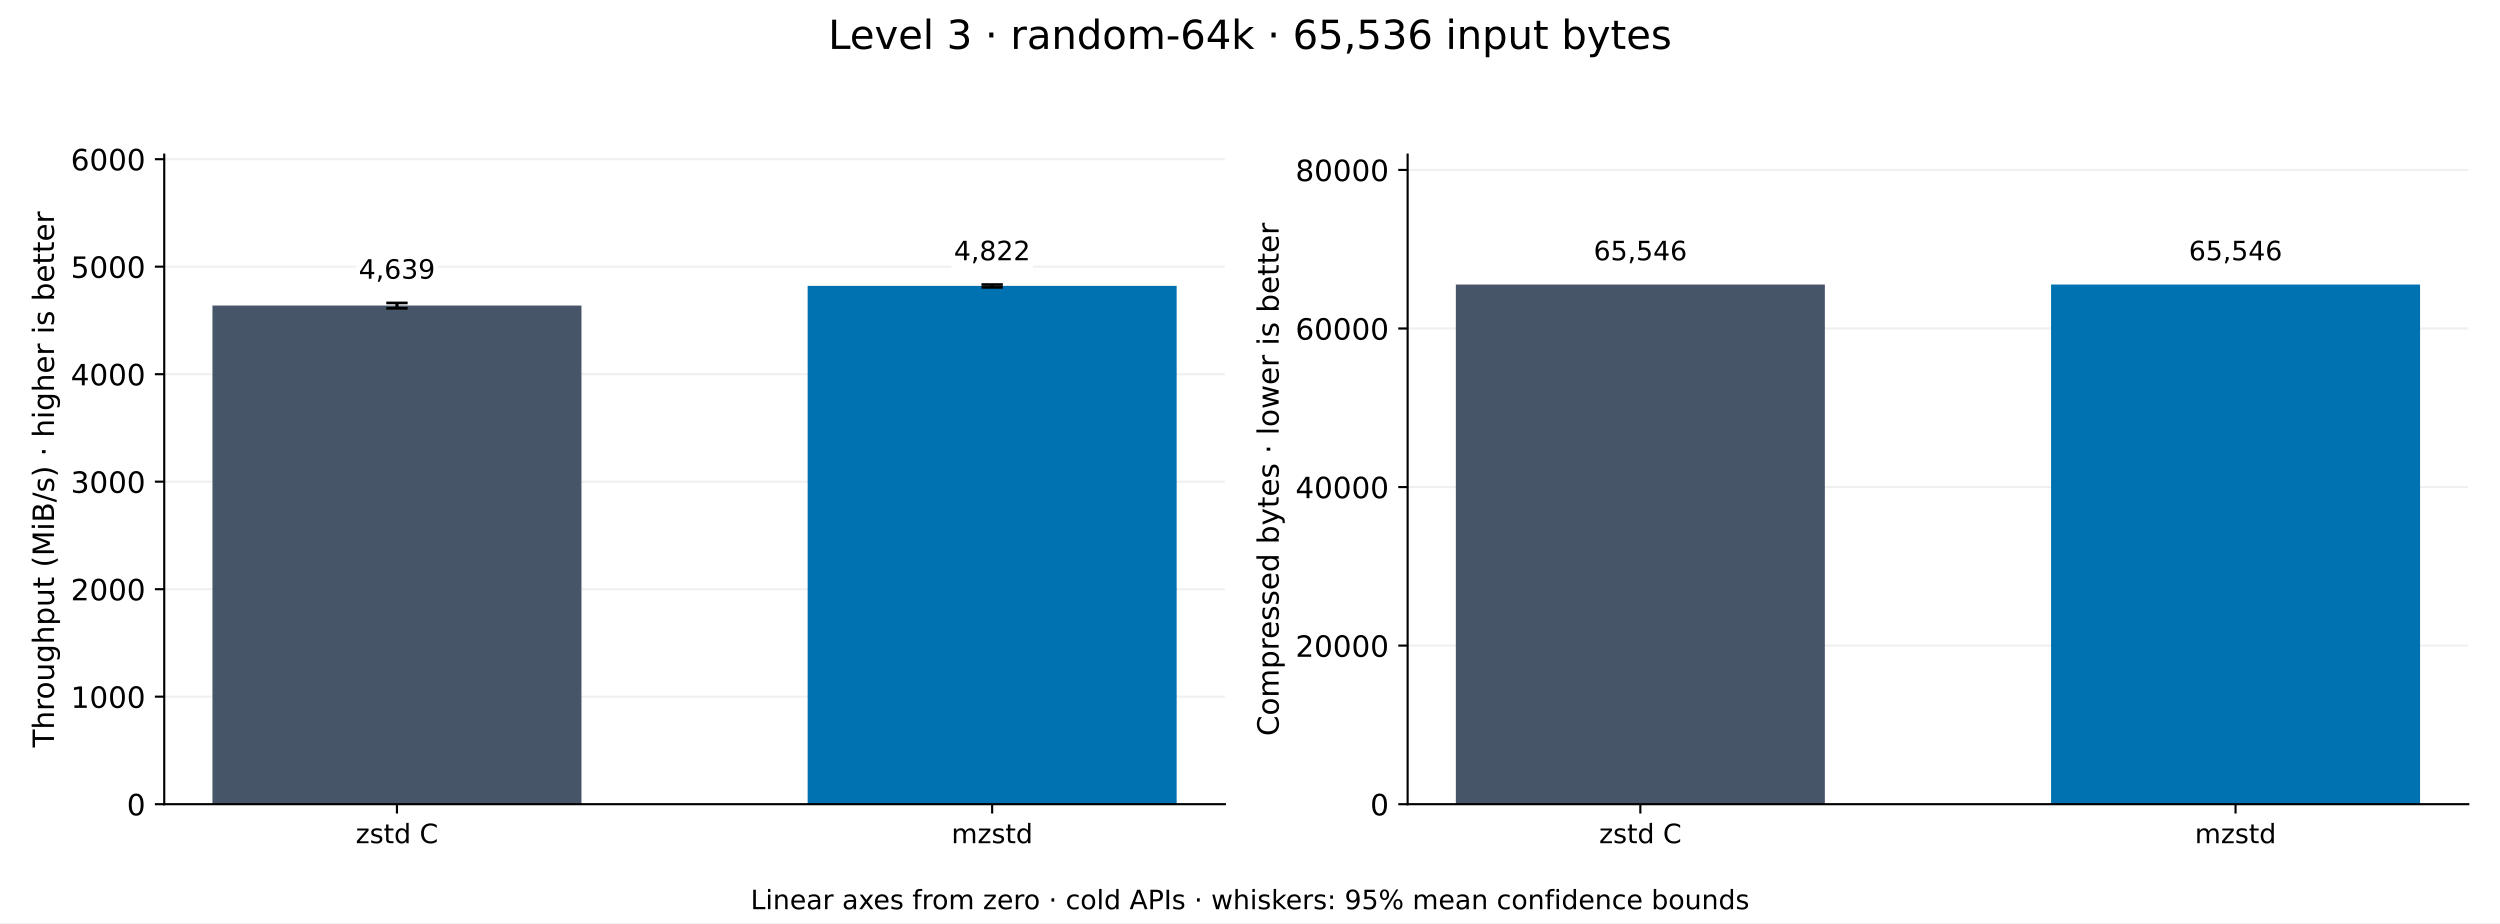
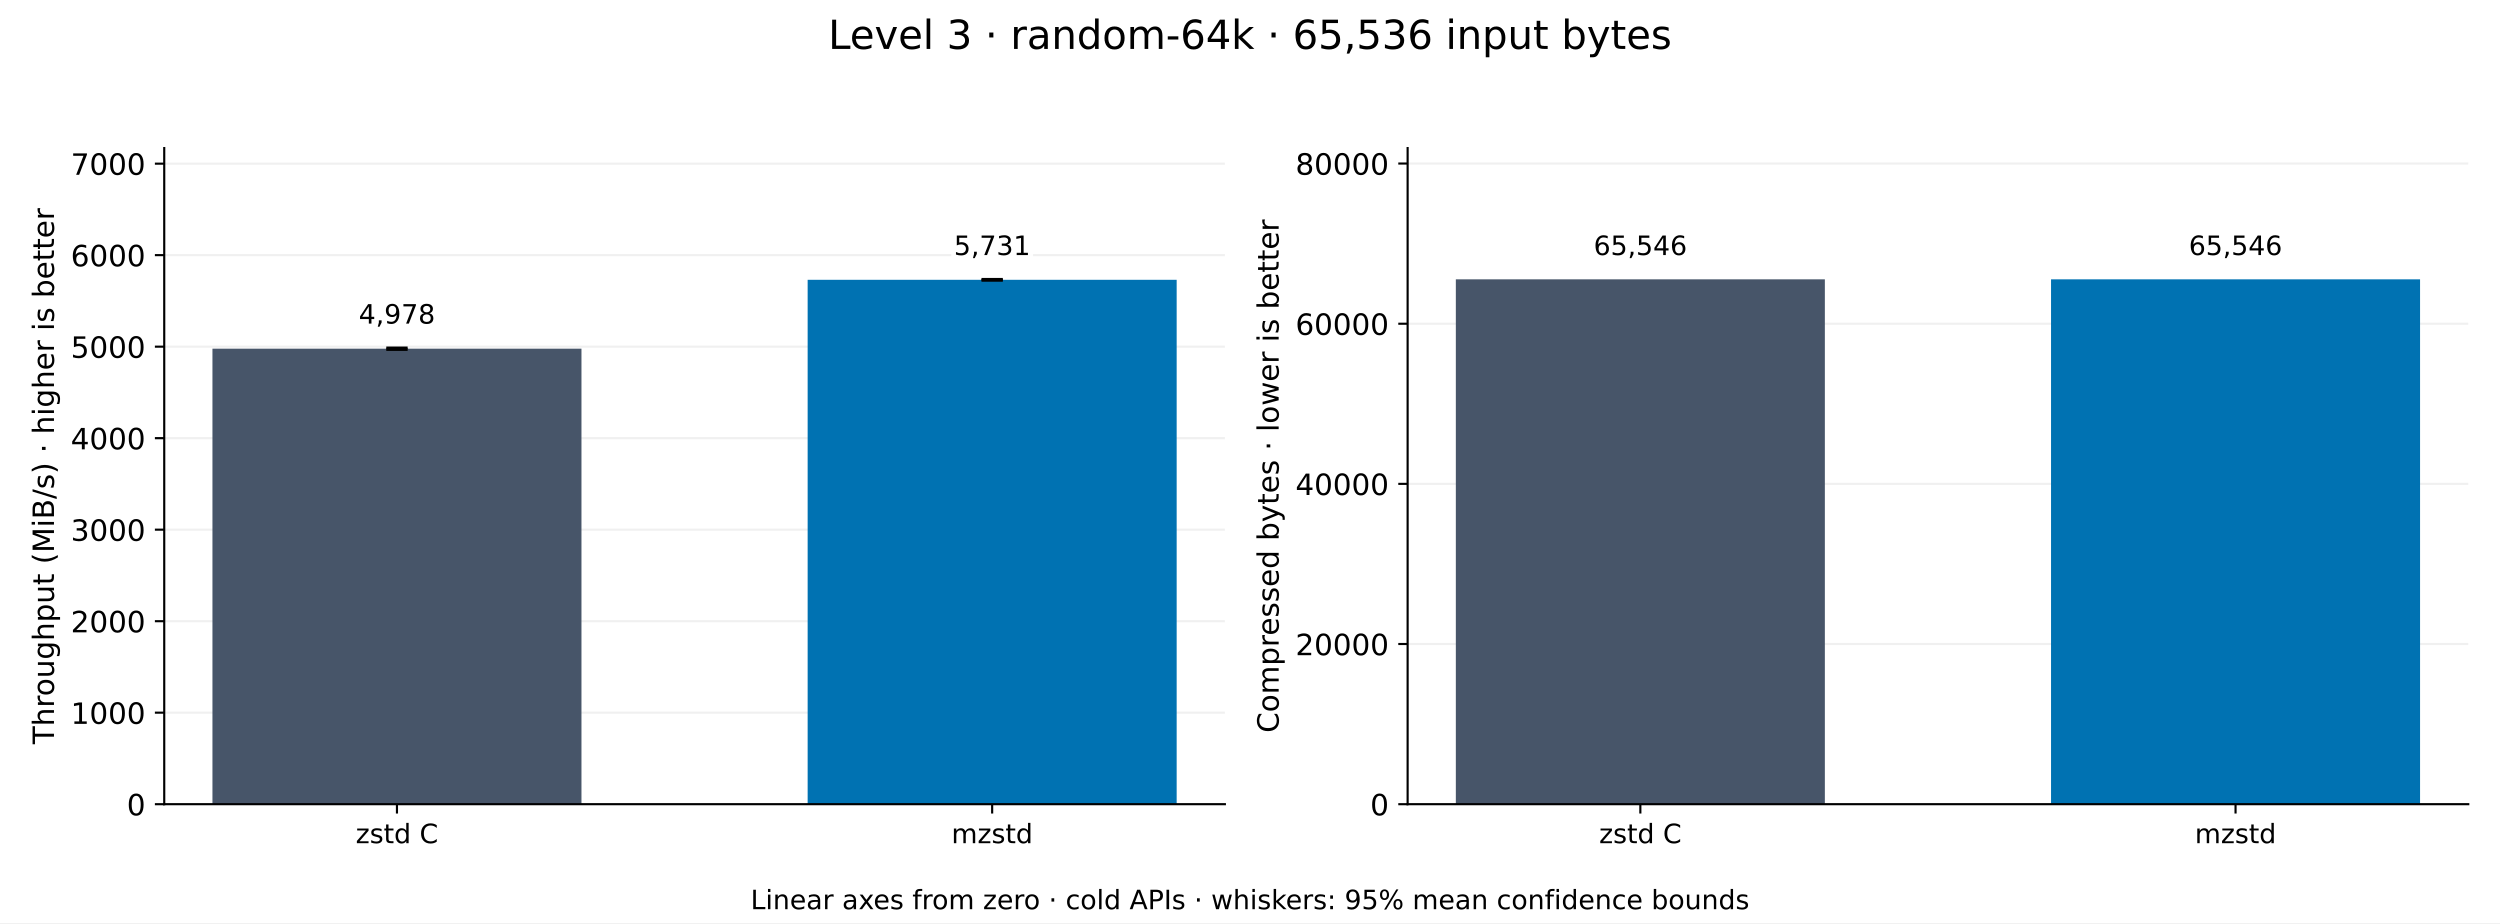
<svg xmlns="http://www.w3.org/2000/svg" xmlns:xlink="http://www.w3.org/1999/xlink" width="936pt" height="345.6pt" viewBox="0 0 936 345.6" version="1.1">
  <defs>
    <style type="text/css">*{stroke-linejoin: round; stroke-linecap: butt}</style>
  </defs>
  <g id="figure_1">
    <g id="patch_1">
      <path d="M 0 345.6 L 936 345.6 L 936 0 L 0 0 z " style="fill: #ffffff" />
    </g>
    <g id="axes_1">
      <g id="patch_2">
-         <path d="M 61.49 301.088 L 458.595 301.088 L 458.595 57.888 L 61.49 57.888 z " style="fill: #ffffff" />
+         <path d="M 61.49 301.088 L 458.595 301.088 L 458.595 55.44 L 61.49 55.44 z " style="fill: #ffffff" />
      </g>
      <g id="matplotlib.axis_1">
        <g id="xtick_1">
          <g id="line2d_1">
            <defs>
              <path id="mcbfd24ea1b" d="M 0 0 L 0 3.5 " style="stroke: #000000; stroke-width: 0.8" />
            </defs>
            <g>
              <use xlink:href="#mcbfd24ea1b" x="148.621" y="301.088" style="stroke: #000000; stroke-width: 0.8" />
            </g>
          </g>
          <g id="text_1">
            <text style="font-size: 10px; font-family: 'DejaVu Sans', 'Bitstream Vera Sans', 'Computer Modern Sans Serif', 'Lucida Grande', 'Verdana', 'Geneva', 'Lucid', 'Arial', 'Helvetica', 'Avant Garde', sans-serif; text-anchor: middle" x="148.621" y="315.686" transform="rotate(-0 148.6213 315.6864)">zstd C</text>
          </g>
        </g>
        <g id="xtick_2">
          <g id="line2d_2">
            <g>
              <use xlink:href="#mcbfd24ea1b" x="371.464" y="301.088" style="stroke: #000000; stroke-width: 0.8" />
            </g>
          </g>
          <g id="text_2">
            <text style="font-size: 10px; font-family: 'DejaVu Sans', 'Bitstream Vera Sans', 'Computer Modern Sans Serif', 'Lucida Grande', 'Verdana', 'Geneva', 'Lucid', 'Arial', 'Helvetica', 'Avant Garde', sans-serif; text-anchor: middle" x="371.464" y="315.686" transform="rotate(-0 371.4637 315.6864)">mzstd</text>
          </g>
        </g>
      </g>
      <g id="matplotlib.axis_2">
        <g id="ytick_1">
          <g id="line2d_3">
-             <path d="M 61.49 301.088 L 458.595 301.088 " clip-path="url(#p7f50a936c1)" style="fill: none; stroke: #b0b0b0; stroke-opacity: 0.18; stroke-width: 0.8; stroke-linecap: square" />
+             <path d="M 61.49 301.088 L 458.595 301.088 " clip-path="url(#p9f9ae88002)" style="fill: none; stroke: #b0b0b0; stroke-opacity: 0.18; stroke-width: 0.8; stroke-linecap: square" />
          </g>
          <g id="line2d_4">
            <defs>
              <path id="m862e928616" d="M 0 0 L -3.5 0 " style="stroke: #000000; stroke-width: 0.8" />
            </defs>
            <g>
              <use xlink:href="#m862e928616" x="61.49" y="301.088" style="stroke: #000000; stroke-width: 0.8" />
            </g>
          </g>
          <g id="text_3">
            <text style="font-size: 11px; font-family: 'DejaVu Sans', 'Bitstream Vera Sans', 'Computer Modern Sans Serif', 'Lucida Grande', 'Verdana', 'Geneva', 'Lucid', 'Arial', 'Helvetica', 'Avant Garde', sans-serif; text-anchor: end" x="54.49" y="305.267" transform="rotate(-0 54.49 305.2671)">0</text>
          </g>
        </g>
        <g id="ytick_2">
          <g id="line2d_5">
-             <path d="M 61.49 260.84 L 458.595 260.84 " clip-path="url(#p7f50a936c1)" style="fill: none; stroke: #b0b0b0; stroke-opacity: 0.18; stroke-width: 0.8; stroke-linecap: square" />
+             <path d="M 61.49 266.828 L 458.595 266.828 " clip-path="url(#p9f9ae88002)" style="fill: none; stroke: #b0b0b0; stroke-opacity: 0.18; stroke-width: 0.8; stroke-linecap: square" />
          </g>
          <g id="line2d_6">
            <g>
-               <use xlink:href="#m862e928616" x="61.49" y="260.84" style="stroke: #000000; stroke-width: 0.8" />
+               <use xlink:href="#m862e928616" x="61.49" y="266.828" style="stroke: #000000; stroke-width: 0.8" />
            </g>
          </g>
          <g id="text_4">
-             <text style="font-size: 11px; font-family: 'DejaVu Sans', 'Bitstream Vera Sans', 'Computer Modern Sans Serif', 'Lucida Grande', 'Verdana', 'Geneva', 'Lucid', 'Arial', 'Helvetica', 'Avant Garde', sans-serif; text-anchor: end" x="54.49" y="265.019" transform="rotate(-0 54.49 265.0189)">1000</text>
+             <text style="font-size: 11px; font-family: 'DejaVu Sans', 'Bitstream Vera Sans', 'Computer Modern Sans Serif', 'Lucida Grande', 'Verdana', 'Geneva', 'Lucid', 'Arial', 'Helvetica', 'Avant Garde', sans-serif; text-anchor: end" x="54.49" y="271.007" transform="rotate(-0 54.49 271.0074)">1000</text>
          </g>
        </g>
        <g id="ytick_3">
          <g id="line2d_7">
-             <path d="M 61.49 220.592 L 458.595 220.592 " clip-path="url(#p7f50a936c1)" style="fill: none; stroke: #b0b0b0; stroke-opacity: 0.18; stroke-width: 0.8; stroke-linecap: square" />
+             <path d="M 61.49 232.568 L 458.595 232.568 " clip-path="url(#p9f9ae88002)" style="fill: none; stroke: #b0b0b0; stroke-opacity: 0.18; stroke-width: 0.8; stroke-linecap: square" />
          </g>
          <g id="line2d_8">
            <g>
-               <use xlink:href="#m862e928616" x="61.49" y="220.592" style="stroke: #000000; stroke-width: 0.8" />
+               <use xlink:href="#m862e928616" x="61.49" y="232.568" style="stroke: #000000; stroke-width: 0.8" />
            </g>
          </g>
          <g id="text_5">
-             <text style="font-size: 11px; font-family: 'DejaVu Sans', 'Bitstream Vera Sans', 'Computer Modern Sans Serif', 'Lucida Grande', 'Verdana', 'Geneva', 'Lucid', 'Arial', 'Helvetica', 'Avant Garde', sans-serif; text-anchor: end" x="54.49" y="224.771" transform="rotate(-0 54.49 224.7707)">2000</text>
+             <text style="font-size: 11px; font-family: 'DejaVu Sans', 'Bitstream Vera Sans', 'Computer Modern Sans Serif', 'Lucida Grande', 'Verdana', 'Geneva', 'Lucid', 'Arial', 'Helvetica', 'Avant Garde', sans-serif; text-anchor: end" x="54.49" y="236.748" transform="rotate(-0 54.49 236.7476)">2000</text>
          </g>
        </g>
        <g id="ytick_4">
          <g id="line2d_9">
-             <path d="M 61.49 180.343 L 458.595 180.343 " clip-path="url(#p7f50a936c1)" style="fill: none; stroke: #b0b0b0; stroke-opacity: 0.18; stroke-width: 0.8; stroke-linecap: square" />
+             <path d="M 61.49 198.309 L 458.595 198.309 " clip-path="url(#p9f9ae88002)" style="fill: none; stroke: #b0b0b0; stroke-opacity: 0.18; stroke-width: 0.8; stroke-linecap: square" />
          </g>
          <g id="line2d_10">
            <g>
-               <use xlink:href="#m862e928616" x="61.49" y="180.343" style="stroke: #000000; stroke-width: 0.8" />
+               <use xlink:href="#m862e928616" x="61.49" y="198.309" style="stroke: #000000; stroke-width: 0.8" />
            </g>
          </g>
          <g id="text_6">
-             <text style="font-size: 11px; font-family: 'DejaVu Sans', 'Bitstream Vera Sans', 'Computer Modern Sans Serif', 'Lucida Grande', 'Verdana', 'Geneva', 'Lucid', 'Arial', 'Helvetica', 'Avant Garde', sans-serif; text-anchor: end" x="54.49" y="184.523" transform="rotate(-0 54.49 184.5225)">3000</text>
+             <text style="font-size: 11px; font-family: 'DejaVu Sans', 'Bitstream Vera Sans', 'Computer Modern Sans Serif', 'Lucida Grande', 'Verdana', 'Geneva', 'Lucid', 'Arial', 'Helvetica', 'Avant Garde', sans-serif; text-anchor: end" x="54.49" y="202.488" transform="rotate(-0 54.49 202.4878)">3000</text>
          </g>
        </g>
        <g id="ytick_5">
          <g id="line2d_11">
-             <path d="M 61.49 140.095 L 458.595 140.095 " clip-path="url(#p7f50a936c1)" style="fill: none; stroke: #b0b0b0; stroke-opacity: 0.18; stroke-width: 0.8; stroke-linecap: square" />
+             <path d="M 61.49 164.049 L 458.595 164.049 " clip-path="url(#p9f9ae88002)" style="fill: none; stroke: #b0b0b0; stroke-opacity: 0.18; stroke-width: 0.8; stroke-linecap: square" />
          </g>
          <g id="line2d_12">
            <g>
-               <use xlink:href="#m862e928616" x="61.49" y="140.095" style="stroke: #000000; stroke-width: 0.8" />
+               <use xlink:href="#m862e928616" x="61.49" y="164.049" style="stroke: #000000; stroke-width: 0.8" />
            </g>
          </g>
          <g id="text_7">
-             <text style="font-size: 11px; font-family: 'DejaVu Sans', 'Bitstream Vera Sans', 'Computer Modern Sans Serif', 'Lucida Grande', 'Verdana', 'Geneva', 'Lucid', 'Arial', 'Helvetica', 'Avant Garde', sans-serif; text-anchor: end" x="54.49" y="144.274" transform="rotate(-0 54.49 144.2743)">4000</text>
+             <text style="font-size: 11px; font-family: 'DejaVu Sans', 'Bitstream Vera Sans', 'Computer Modern Sans Serif', 'Lucida Grande', 'Verdana', 'Geneva', 'Lucid', 'Arial', 'Helvetica', 'Avant Garde', sans-serif; text-anchor: end" x="54.49" y="168.228" transform="rotate(-0 54.49 168.228)">4000</text>
          </g>
        </g>
        <g id="ytick_6">
          <g id="line2d_13">
-             <path d="M 61.49 99.847 L 458.595 99.847 " clip-path="url(#p7f50a936c1)" style="fill: none; stroke: #b0b0b0; stroke-opacity: 0.18; stroke-width: 0.8; stroke-linecap: square" />
+             <path d="M 61.49 129.789 L 458.595 129.789 " clip-path="url(#p9f9ae88002)" style="fill: none; stroke: #b0b0b0; stroke-opacity: 0.18; stroke-width: 0.8; stroke-linecap: square" />
          </g>
          <g id="line2d_14">
            <g>
-               <use xlink:href="#m862e928616" x="61.49" y="99.847" style="stroke: #000000; stroke-width: 0.8" />
+               <use xlink:href="#m862e928616" x="61.49" y="129.789" style="stroke: #000000; stroke-width: 0.8" />
            </g>
          </g>
          <g id="text_8">
-             <text style="font-size: 11px; font-family: 'DejaVu Sans', 'Bitstream Vera Sans', 'Computer Modern Sans Serif', 'Lucida Grande', 'Verdana', 'Geneva', 'Lucid', 'Arial', 'Helvetica', 'Avant Garde', sans-serif; text-anchor: end" x="54.49" y="104.026" transform="rotate(-0 54.49 104.0262)">5000</text>
+             <text style="font-size: 11px; font-family: 'DejaVu Sans', 'Bitstream Vera Sans', 'Computer Modern Sans Serif', 'Lucida Grande', 'Verdana', 'Geneva', 'Lucid', 'Arial', 'Helvetica', 'Avant Garde', sans-serif; text-anchor: end" x="54.49" y="133.968" transform="rotate(-0 54.49 133.9683)">5000</text>
          </g>
        </g>
        <g id="ytick_7">
          <g id="line2d_15">
-             <path d="M 61.49 59.599 L 458.595 59.599 " clip-path="url(#p7f50a936c1)" style="fill: none; stroke: #b0b0b0; stroke-opacity: 0.18; stroke-width: 0.8; stroke-linecap: square" />
+             <path d="M 61.49 95.529 L 458.595 95.529 " clip-path="url(#p9f9ae88002)" style="fill: none; stroke: #b0b0b0; stroke-opacity: 0.18; stroke-width: 0.8; stroke-linecap: square" />
          </g>
          <g id="line2d_16">
            <g>
-               <use xlink:href="#m862e928616" x="61.49" y="59.599" style="stroke: #000000; stroke-width: 0.8" />
+               <use xlink:href="#m862e928616" x="61.49" y="95.529" style="stroke: #000000; stroke-width: 0.8" />
            </g>
          </g>
          <g id="text_9">
-             <text style="font-size: 11px; font-family: 'DejaVu Sans', 'Bitstream Vera Sans', 'Computer Modern Sans Serif', 'Lucida Grande', 'Verdana', 'Geneva', 'Lucid', 'Arial', 'Helvetica', 'Avant Garde', sans-serif; text-anchor: end" x="54.49" y="63.778" transform="rotate(-0 54.49 63.77795)">6000</text>
-           </g>
-         </g>
-         <g id="text_10">
-           <text style="font-size: 11px; font-family: 'DejaVu Sans', 'Bitstream Vera Sans', 'Computer Modern Sans Serif', 'Lucida Grande', 'Verdana', 'Geneva', 'Lucid', 'Arial', 'Helvetica', 'Avant Garde', sans-serif; text-anchor: middle" x="20.207" y="179.488" transform="rotate(-90 20.20734 179.4879)">Throughput (MiB/s) · higher is better</text>
+             <text style="font-size: 11px; font-family: 'DejaVu Sans', 'Bitstream Vera Sans', 'Computer Modern Sans Serif', 'Lucida Grande', 'Verdana', 'Geneva', 'Lucid', 'Arial', 'Helvetica', 'Avant Garde', sans-serif; text-anchor: end" x="54.49" y="99.708" transform="rotate(-0 54.49 99.70848)">6000</text>
+           </g>
+         </g>
+         <g id="ytick_8">
+           <g id="line2d_17">
+             <path d="M 61.49 61.27 L 458.595 61.27 " clip-path="url(#p9f9ae88002)" style="fill: none; stroke: #b0b0b0; stroke-opacity: 0.18; stroke-width: 0.8; stroke-linecap: square" />
+           </g>
+           <g id="line2d_18">
+             <g>
+               <use xlink:href="#m862e928616" x="61.49" y="61.27" style="stroke: #000000; stroke-width: 0.8" />
+             </g>
+           </g>
+           <g id="text_10">
+             <text style="font-size: 11px; font-family: 'DejaVu Sans', 'Bitstream Vera Sans', 'Computer Modern Sans Serif', 'Lucida Grande', 'Verdana', 'Geneva', 'Lucid', 'Arial', 'Helvetica', 'Avant Garde', sans-serif; text-anchor: end" x="54.49" y="65.449" transform="rotate(-0 54.49 65.4487)">7000</text>
+           </g>
+         </g>
+         <g id="text_11">
+           <text style="font-size: 11px; font-family: 'DejaVu Sans', 'Bitstream Vera Sans', 'Computer Modern Sans Serif', 'Lucida Grande', 'Verdana', 'Geneva', 'Lucid', 'Arial', 'Helvetica', 'Avant Garde', sans-serif; text-anchor: middle" x="20.207" y="178.264" transform="rotate(-90 20.20734 178.264)">Throughput (MiB/s) · higher is better</text>
        </g>
      </g>
      <g id="patch_3">
-         <path d="M 79.54 301.088 L 217.702 301.088 L 217.702 114.392 L 79.54 114.392 z " clip-path="url(#p7f50a936c1)" style="fill: #475569" />
+         <path d="M 79.54 301.088 L 217.702 301.088 L 217.702 130.537 L 79.54 130.537 z " clip-path="url(#p9f9ae88002)" style="fill: #475569" />
      </g>
      <g id="patch_4">
-         <path d="M 302.383 301.088 L 440.545 301.088 L 440.545 107.025 L 302.383 107.025 z " clip-path="url(#p7f50a936c1)" style="fill: #0072b2" />
+         <path d="M 302.383 301.088 L 440.545 301.088 L 440.545 104.751 L 302.383 104.751 z " clip-path="url(#p9f9ae88002)" style="fill: #0072b2" />
      </g>
      <g id="LineCollection_1">
-         <path d="M 148.621 115.43 L 148.621 113.428 " clip-path="url(#p7f50a936c1)" style="fill: none; stroke: #000000; stroke-width: 1.2" />
-         <path d="M 371.464 107.608 L 371.464 106.528 " clip-path="url(#p7f50a936c1)" style="fill: none; stroke: #000000; stroke-width: 1.2" />
-       </g>
-       <g id="line2d_17">
+         <path d="M 148.621 130.891 L 148.621 130.25 " clip-path="url(#p9f9ae88002)" style="fill: none; stroke: #000000; stroke-width: 1.2" />
+         <path d="M 371.464 104.983 L 371.464 104.57 " clip-path="url(#p9f9ae88002)" style="fill: none; stroke: #000000; stroke-width: 1.2" />
+       </g>
+       <g id="line2d_19">
        <defs>
          <path id="mf7f69e77f0" d="M 4 0 L -4 -0 " style="stroke: #000000" />
        </defs>
-         <g clip-path="url(#p7f50a936c1)">
-           <use xlink:href="#mf7f69e77f0" x="148.621" y="115.43" style="fill: #1f77b4; stroke: #000000" />
-           <use xlink:href="#mf7f69e77f0" x="371.464" y="107.608" style="fill: #1f77b4; stroke: #000000" />
-         </g>
-       </g>
-       <g id="line2d_18">
-         <g clip-path="url(#p7f50a936c1)">
-           <use xlink:href="#mf7f69e77f0" x="148.621" y="113.428" style="fill: #1f77b4; stroke: #000000" />
-           <use xlink:href="#mf7f69e77f0" x="371.464" y="106.528" style="fill: #1f77b4; stroke: #000000" />
+         <g clip-path="url(#p9f9ae88002)">
+           <use xlink:href="#mf7f69e77f0" x="148.621" y="130.891" style="fill: #1f77b4; stroke: #000000" />
+           <use xlink:href="#mf7f69e77f0" x="371.464" y="104.983" style="fill: #1f77b4; stroke: #000000" />
+         </g>
+       </g>
+       <g id="line2d_20">
+         <g clip-path="url(#p9f9ae88002)">
+           <use xlink:href="#mf7f69e77f0" x="148.621" y="130.25" style="fill: #1f77b4; stroke: #000000" />
+           <use xlink:href="#mf7f69e77f0" x="371.464" y="104.57" style="fill: #1f77b4; stroke: #000000" />
        </g>
      </g>
      <g id="patch_5">
-         <path d="M 61.49 301.088 L 61.49 57.888 " style="fill: none; stroke: #000000; stroke-width: 0.8; stroke-linejoin: miter; stroke-linecap: square" />
+         <path d="M 61.49 301.088 L 61.49 55.44 " style="fill: none; stroke: #000000; stroke-width: 0.8; stroke-linejoin: miter; stroke-linecap: square" />
      </g>
      <g id="patch_6">
        <path d="M 61.49 301.088 L 458.595 301.088 " style="fill: none; stroke: #000000; stroke-width: 0.8; stroke-linejoin: miter; stroke-linecap: square" />
      </g>
-       <g id="text_11">
+       <g id="text_12">
        <g id="patch_7">
-           <path d="M 133.307 107.428 L 163.935 107.428 L 163.935 95.75 L 133.307 95.75 z " style="fill: #ffffff; opacity: 0.9" />
-         </g>
-         <text style="font-size: 10px; font-family: 'DejaVu Sans', 'Bitstream Vera Sans', 'Computer Modern Sans Serif', 'Lucida Grande', 'Verdana', 'Geneva', 'Lucid', 'Arial', 'Helvetica', 'Avant Garde', sans-serif; text-anchor: middle" x="148.621" y="104.349" transform="rotate(-0 148.6213 104.3487)">4,639</text>
-       </g>
-       <g id="text_12">
+           <path d="M 133.307 124.25 L 163.935 124.25 L 163.935 112.572 L 133.307 112.572 z " style="fill: #ffffff; opacity: 0.9" />
+         </g>
+         <text style="font-size: 10px; font-family: 'DejaVu Sans', 'Bitstream Vera Sans', 'Computer Modern Sans Serif', 'Lucida Grande', 'Verdana', 'Geneva', 'Lucid', 'Arial', 'Helvetica', 'Avant Garde', sans-serif; text-anchor: middle" x="148.621" y="121.17" transform="rotate(-0 148.6213 121.1705)">4,978</text>
+       </g>
+       <g id="text_13">
        <g id="patch_8">
-           <path d="M 356.15 100.528 L 386.778 100.528 L 386.778 88.85 L 356.15 88.85 z " style="fill: #ffffff; opacity: 0.9" />
-         </g>
-         <text style="font-size: 10px; font-family: 'DejaVu Sans', 'Bitstream Vera Sans', 'Computer Modern Sans Serif', 'Lucida Grande', 'Verdana', 'Geneva', 'Lucid', 'Arial', 'Helvetica', 'Avant Garde', sans-serif; text-anchor: middle" x="371.464" y="97.448" transform="rotate(-0 371.4637 97.44821)">4,822</text>
+           <path d="M 356.15 98.57 L 386.778 98.57 L 386.778 86.891 L 356.15 86.891 z " style="fill: #ffffff; opacity: 0.9" />
+         </g>
+         <text style="font-size: 10px; font-family: 'DejaVu Sans', 'Bitstream Vera Sans', 'Computer Modern Sans Serif', 'Lucida Grande', 'Verdana', 'Geneva', 'Lucid', 'Arial', 'Helvetica', 'Avant Garde', sans-serif; text-anchor: middle" x="371.464" y="95.49" transform="rotate(-0 371.4637 95.48991)">5,731</text>
      </g>
    </g>
    <g id="axes_2">
      <g id="patch_9">
-         <path d="M 527.015 301.088 L 924.12 301.088 L 924.12 57.888 L 527.015 57.888 z " style="fill: #ffffff" />
+         <path d="M 527.015 301.088 L 924.12 301.088 L 924.12 55.44 L 527.015 55.44 z " style="fill: #ffffff" />
      </g>
      <g id="matplotlib.axis_3">
        <g id="xtick_3">
-           <g id="line2d_19">
+           <g id="line2d_21">
            <g>
              <use xlink:href="#mcbfd24ea1b" x="614.146" y="301.088" style="stroke: #000000; stroke-width: 0.8" />
            </g>
          </g>
-           <g id="text_13">
+           <g id="text_14">
            <text style="font-size: 10px; font-family: 'DejaVu Sans', 'Bitstream Vera Sans', 'Computer Modern Sans Serif', 'Lucida Grande', 'Verdana', 'Geneva', 'Lucid', 'Arial', 'Helvetica', 'Avant Garde', sans-serif; text-anchor: middle" x="614.146" y="315.686" transform="rotate(-0 614.1463 315.6864)">zstd C</text>
          </g>
        </g>
        <g id="xtick_4">
-           <g id="line2d_20">
+           <g id="line2d_22">
            <g>
              <use xlink:href="#mcbfd24ea1b" x="836.989" y="301.088" style="stroke: #000000; stroke-width: 0.8" />
            </g>
          </g>
-           <g id="text_14">
+           <g id="text_15">
            <text style="font-size: 10px; font-family: 'DejaVu Sans', 'Bitstream Vera Sans', 'Computer Modern Sans Serif', 'Lucida Grande', 'Verdana', 'Geneva', 'Lucid', 'Arial', 'Helvetica', 'Avant Garde', sans-serif; text-anchor: middle" x="836.989" y="315.686" transform="rotate(-0 836.9887 315.6864)">mzstd</text>
          </g>
        </g>
      </g>
      <g id="matplotlib.axis_4">
-         <g id="ytick_8">
-           <g id="line2d_21">
-             <path d="M 527.015 301.088 L 924.12 301.088 " clip-path="url(#p7ea2b849b9)" style="fill: none; stroke: #b0b0b0; stroke-opacity: 0.18; stroke-width: 0.8; stroke-linecap: square" />
-           </g>
-           <g id="line2d_22">
-             <g>
-               <use xlink:href="#m862e928616" x="527.015" y="301.088" style="stroke: #000000; stroke-width: 0.8" />
-             </g>
-           </g>
-           <g id="text_15">
-             <text style="font-size: 11px; font-family: 'DejaVu Sans', 'Bitstream Vera Sans', 'Computer Modern Sans Serif', 'Lucida Grande', 'Verdana', 'Geneva', 'Lucid', 'Arial', 'Helvetica', 'Avant Garde', sans-serif; text-anchor: end" x="520.015" y="305.267" transform="rotate(-0 520.015 305.2671)">0</text>
-           </g>
-         </g>
        <g id="ytick_9">
          <g id="line2d_23">
-             <path d="M 527.015 241.722 L 924.12 241.722 " clip-path="url(#p7ea2b849b9)" style="fill: none; stroke: #b0b0b0; stroke-opacity: 0.18; stroke-width: 0.8; stroke-linecap: square" />
+             <path d="M 527.015 301.088 L 924.12 301.088 " clip-path="url(#p7be9b40c29)" style="fill: none; stroke: #b0b0b0; stroke-opacity: 0.18; stroke-width: 0.8; stroke-linecap: square" />
          </g>
          <g id="line2d_24">
            <g>
-               <use xlink:href="#m862e928616" x="527.015" y="241.722" style="stroke: #000000; stroke-width: 0.8" />
+               <use xlink:href="#m862e928616" x="527.015" y="301.088" style="stroke: #000000; stroke-width: 0.8" />
            </g>
          </g>
          <g id="text_16">
-             <text style="font-size: 11px; font-family: 'DejaVu Sans', 'Bitstream Vera Sans', 'Computer Modern Sans Serif', 'Lucida Grande', 'Verdana', 'Geneva', 'Lucid', 'Arial', 'Helvetica', 'Avant Garde', sans-serif; text-anchor: end" x="520.015" y="245.901" transform="rotate(-0 520.015 245.9012)">20000</text>
+             <text style="font-size: 11px; font-family: 'DejaVu Sans', 'Bitstream Vera Sans', 'Computer Modern Sans Serif', 'Lucida Grande', 'Verdana', 'Geneva', 'Lucid', 'Arial', 'Helvetica', 'Avant Garde', sans-serif; text-anchor: end" x="520.015" y="305.267" transform="rotate(-0 520.015 305.2671)">0</text>
          </g>
        </g>
        <g id="ytick_10">
          <g id="line2d_25">
-             <path d="M 527.015 182.356 L 924.12 182.356 " clip-path="url(#p7ea2b849b9)" style="fill: none; stroke: #b0b0b0; stroke-opacity: 0.18; stroke-width: 0.8; stroke-linecap: square" />
+             <path d="M 527.015 241.124 L 924.12 241.124 " clip-path="url(#p7be9b40c29)" style="fill: none; stroke: #b0b0b0; stroke-opacity: 0.18; stroke-width: 0.8; stroke-linecap: square" />
          </g>
          <g id="line2d_26">
            <g>
-               <use xlink:href="#m862e928616" x="527.015" y="182.356" style="stroke: #000000; stroke-width: 0.8" />
+               <use xlink:href="#m862e928616" x="527.015" y="241.124" style="stroke: #000000; stroke-width: 0.8" />
            </g>
          </g>
          <g id="text_17">
-             <text style="font-size: 11px; font-family: 'DejaVu Sans', 'Bitstream Vera Sans', 'Computer Modern Sans Serif', 'Lucida Grande', 'Verdana', 'Geneva', 'Lucid', 'Arial', 'Helvetica', 'Avant Garde', sans-serif; text-anchor: end" x="520.015" y="186.535" transform="rotate(-0 520.015 186.5352)">40000</text>
+             <text style="font-size: 11px; font-family: 'DejaVu Sans', 'Bitstream Vera Sans', 'Computer Modern Sans Serif', 'Lucida Grande', 'Verdana', 'Geneva', 'Lucid', 'Arial', 'Helvetica', 'Avant Garde', sans-serif; text-anchor: end" x="520.015" y="245.304" transform="rotate(-0 520.015 245.3036)">20000</text>
          </g>
        </g>
        <g id="ytick_11">
          <g id="line2d_27">
-             <path d="M 527.015 122.99 L 924.12 122.99 " clip-path="url(#p7ea2b849b9)" style="fill: none; stroke: #b0b0b0; stroke-opacity: 0.18; stroke-width: 0.8; stroke-linecap: square" />
+             <path d="M 527.015 181.161 L 924.12 181.161 " clip-path="url(#p7be9b40c29)" style="fill: none; stroke: #b0b0b0; stroke-opacity: 0.18; stroke-width: 0.8; stroke-linecap: square" />
          </g>
          <g id="line2d_28">
            <g>
-               <use xlink:href="#m862e928616" x="527.015" y="122.99" style="stroke: #000000; stroke-width: 0.8" />
+               <use xlink:href="#m862e928616" x="527.015" y="181.161" style="stroke: #000000; stroke-width: 0.8" />
            </g>
          </g>
          <g id="text_18">
-             <text style="font-size: 11px; font-family: 'DejaVu Sans', 'Bitstream Vera Sans', 'Computer Modern Sans Serif', 'Lucida Grande', 'Verdana', 'Geneva', 'Lucid', 'Arial', 'Helvetica', 'Avant Garde', sans-serif; text-anchor: end" x="520.015" y="127.169" transform="rotate(-0 520.015 127.1692)">60000</text>
+             <text style="font-size: 11px; font-family: 'DejaVu Sans', 'Bitstream Vera Sans', 'Computer Modern Sans Serif', 'Lucida Grande', 'Verdana', 'Geneva', 'Lucid', 'Arial', 'Helvetica', 'Avant Garde', sans-serif; text-anchor: end" x="520.015" y="185.34" transform="rotate(-0 520.015 185.3401)">40000</text>
          </g>
        </g>
        <g id="ytick_12">
          <g id="line2d_29">
-             <path d="M 527.015 63.624 L 924.12 63.624 " clip-path="url(#p7ea2b849b9)" style="fill: none; stroke: #b0b0b0; stroke-opacity: 0.18; stroke-width: 0.8; stroke-linecap: square" />
+             <path d="M 527.015 121.197 L 924.12 121.197 " clip-path="url(#p7be9b40c29)" style="fill: none; stroke: #b0b0b0; stroke-opacity: 0.18; stroke-width: 0.8; stroke-linecap: square" />
          </g>
          <g id="line2d_30">
            <g>
-               <use xlink:href="#m862e928616" x="527.015" y="63.624" style="stroke: #000000; stroke-width: 0.8" />
+               <use xlink:href="#m862e928616" x="527.015" y="121.197" style="stroke: #000000; stroke-width: 0.8" />
            </g>
          </g>
          <g id="text_19">
-             <text style="font-size: 11px; font-family: 'DejaVu Sans', 'Bitstream Vera Sans', 'Computer Modern Sans Serif', 'Lucida Grande', 'Verdana', 'Geneva', 'Lucid', 'Arial', 'Helvetica', 'Avant Garde', sans-serif; text-anchor: end" x="520.015" y="67.803" transform="rotate(-0 520.015 67.80325)">80000</text>
-           </g>
-         </g>
-         <g id="text_20">
-           <text style="font-size: 11px; font-family: 'DejaVu Sans', 'Bitstream Vera Sans', 'Computer Modern Sans Serif', 'Lucida Grande', 'Verdana', 'Geneva', 'Lucid', 'Arial', 'Helvetica', 'Avant Garde', sans-serif; text-anchor: middle" x="478.734" y="179.488" transform="rotate(-90 478.7336 179.4879)">Compressed bytes · lower is better</text>
+             <text style="font-size: 11px; font-family: 'DejaVu Sans', 'Bitstream Vera Sans', 'Computer Modern Sans Serif', 'Lucida Grande', 'Verdana', 'Geneva', 'Lucid', 'Arial', 'Helvetica', 'Avant Garde', sans-serif; text-anchor: end" x="520.015" y="125.377" transform="rotate(-0 520.015 125.3766)">60000</text>
+           </g>
+         </g>
+         <g id="ytick_13">
+           <g id="line2d_31">
+             <path d="M 527.015 61.234 L 924.12 61.234 " clip-path="url(#p7be9b40c29)" style="fill: none; stroke: #b0b0b0; stroke-opacity: 0.18; stroke-width: 0.8; stroke-linecap: square" />
+           </g>
+           <g id="line2d_32">
+             <g>
+               <use xlink:href="#m862e928616" x="527.015" y="61.234" style="stroke: #000000; stroke-width: 0.8" />
+             </g>
+           </g>
+           <g id="text_20">
+             <text style="font-size: 11px; font-family: 'DejaVu Sans', 'Bitstream Vera Sans', 'Computer Modern Sans Serif', 'Lucida Grande', 'Verdana', 'Geneva', 'Lucid', 'Arial', 'Helvetica', 'Avant Garde', sans-serif; text-anchor: end" x="520.015" y="65.413" transform="rotate(-0 520.015 65.41311)">80000</text>
+           </g>
+         </g>
+         <g id="text_21">
+           <text style="font-size: 11px; font-family: 'DejaVu Sans', 'Bitstream Vera Sans', 'Computer Modern Sans Serif', 'Lucida Grande', 'Verdana', 'Geneva', 'Lucid', 'Arial', 'Helvetica', 'Avant Garde', sans-serif; text-anchor: middle" x="478.734" y="178.264" transform="rotate(-90 478.7336 178.264)">Compressed bytes · lower is better</text>
        </g>
      </g>
      <g id="patch_10">
-         <path d="M 545.065 301.088 L 683.227 301.088 L 683.227 106.528 L 545.065 106.528 z " clip-path="url(#p7ea2b849b9)" style="fill: #475569" />
+         <path d="M 545.065 301.088 L 683.227 301.088 L 683.227 104.57 L 545.065 104.57 z " clip-path="url(#p7be9b40c29)" style="fill: #475569" />
      </g>
      <g id="patch_11">
-         <path d="M 767.908 301.088 L 906.07 301.088 L 906.07 106.528 L 767.908 106.528 z " clip-path="url(#p7ea2b849b9)" style="fill: #0072b2" />
+         <path d="M 767.908 301.088 L 906.07 301.088 L 906.07 104.57 L 767.908 104.57 z " clip-path="url(#p7be9b40c29)" style="fill: #0072b2" />
      </g>
      <g id="patch_12">
-         <path d="M 527.015 301.088 L 527.015 57.888 " style="fill: none; stroke: #000000; stroke-width: 0.8; stroke-linejoin: miter; stroke-linecap: square" />
+         <path d="M 527.015 301.088 L 527.015 55.44 " style="fill: none; stroke: #000000; stroke-width: 0.8; stroke-linejoin: miter; stroke-linecap: square" />
      </g>
      <g id="patch_13">
        <path d="M 527.015 301.088 L 924.12 301.088 " style="fill: none; stroke: #000000; stroke-width: 0.8; stroke-linejoin: miter; stroke-linecap: square" />
      </g>
-       <g id="text_21">
+       <g id="text_22">
        <g id="patch_14">
-           <path d="M 595.651 100.528 L 632.642 100.528 L 632.642 88.85 L 595.651 88.85 z " style="fill: #ffffff; opacity: 0.9" />
-         </g>
-         <text style="font-size: 10px; font-family: 'DejaVu Sans', 'Bitstream Vera Sans', 'Computer Modern Sans Serif', 'Lucida Grande', 'Verdana', 'Geneva', 'Lucid', 'Arial', 'Helvetica', 'Avant Garde', sans-serif; text-anchor: middle" x="614.146" y="97.448" transform="rotate(-0 614.1463 97.44821)">65,546</text>
-       </g>
-       <g id="text_22">
+           <path d="M 595.651 98.57 L 632.642 98.57 L 632.642 86.891 L 595.651 86.891 z " style="fill: #ffffff; opacity: 0.9" />
+         </g>
+         <text style="font-size: 10px; font-family: 'DejaVu Sans', 'Bitstream Vera Sans', 'Computer Modern Sans Serif', 'Lucida Grande', 'Verdana', 'Geneva', 'Lucid', 'Arial', 'Helvetica', 'Avant Garde', sans-serif; text-anchor: middle" x="614.146" y="95.49" transform="rotate(-0 614.1463 95.48991)">65,546</text>
+       </g>
+       <g id="text_23">
        <g id="patch_15">
-           <path d="M 818.493 100.528 L 855.484 100.528 L 855.484 88.85 L 818.493 88.85 z " style="fill: #ffffff; opacity: 0.9" />
-         </g>
-         <text style="font-size: 10px; font-family: 'DejaVu Sans', 'Bitstream Vera Sans', 'Computer Modern Sans Serif', 'Lucida Grande', 'Verdana', 'Geneva', 'Lucid', 'Arial', 'Helvetica', 'Avant Garde', sans-serif; text-anchor: middle" x="836.989" y="97.448" transform="rotate(-0 836.9887 97.44821)">65,546</text>
-       </g>
-     </g>
-     <g id="text_23">
+           <path d="M 818.493 98.57 L 855.484 98.57 L 855.484 86.891 L 818.493 86.891 z " style="fill: #ffffff; opacity: 0.9" />
+         </g>
+         <text style="font-size: 10px; font-family: 'DejaVu Sans', 'Bitstream Vera Sans', 'Computer Modern Sans Serif', 'Lucida Grande', 'Verdana', 'Geneva', 'Lucid', 'Arial', 'Helvetica', 'Avant Garde', sans-serif; text-anchor: middle" x="836.989" y="95.49" transform="rotate(-0 836.9887 95.48991)">65,546</text>
+       </g>
+     </g>
+     <g id="text_24">
      <text style="font-size: 15px; font-family: 'DejaVu Sans', 'Bitstream Vera Sans', 'Computer Modern Sans Serif', 'Lucida Grande', 'Verdana', 'Geneva', 'Lucid', 'Arial', 'Helvetica', 'Avant Garde', sans-serif; text-anchor: middle" x="468" y="18.31" transform="rotate(-0 468 18.30966)">Level 3 · random-64k · 65,536 input bytes</text>
    </g>
-     <g id="text_24">
+     <g id="text_25">
      <text style="font-size: 10px; font-family: 'DejaVu Sans', 'Bitstream Vera Sans', 'Computer Modern Sans Serif', 'Lucida Grande', 'Verdana', 'Geneva', 'Lucid', 'Arial', 'Helvetica', 'Avant Garde', sans-serif; text-anchor: middle" x="468" y="340.416" transform="rotate(-0 468 340.416)">Linear axes from zero · cold APIs · whiskers: 95% mean confidence bounds</text>
    </g>
  </g>
  <defs>
-     <clipPath id="p7f50a936c1">
-       <rect x="61.49" y="57.888" width="397.105" height="243.2" />
+     <clipPath id="p9f9ae88002">
+       <rect x="61.49" y="55.44" width="397.105" height="245.648" />
    </clipPath>
-     <clipPath id="p7ea2b849b9">
-       <rect x="527.015" y="57.888" width="397.105" height="243.2" />
+     <clipPath id="p7be9b40c29">
+       <rect x="527.015" y="55.44" width="397.105" height="245.648" />
    </clipPath>
  </defs>
</svg>
